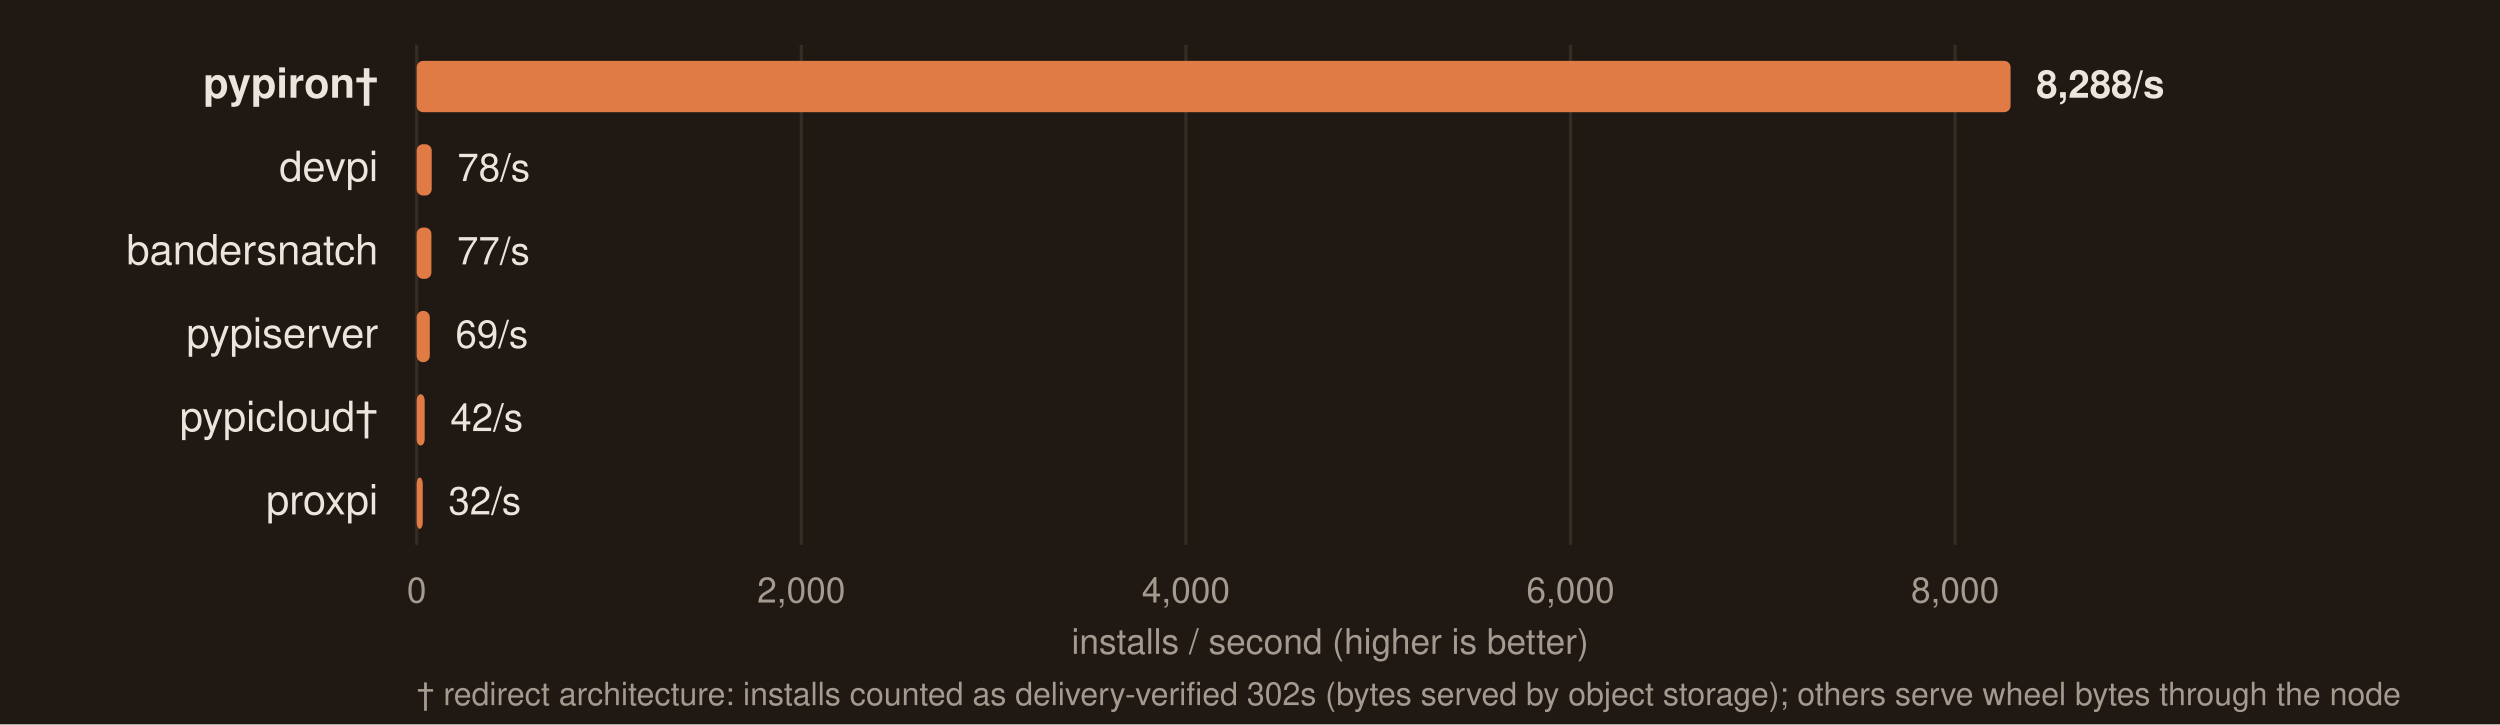
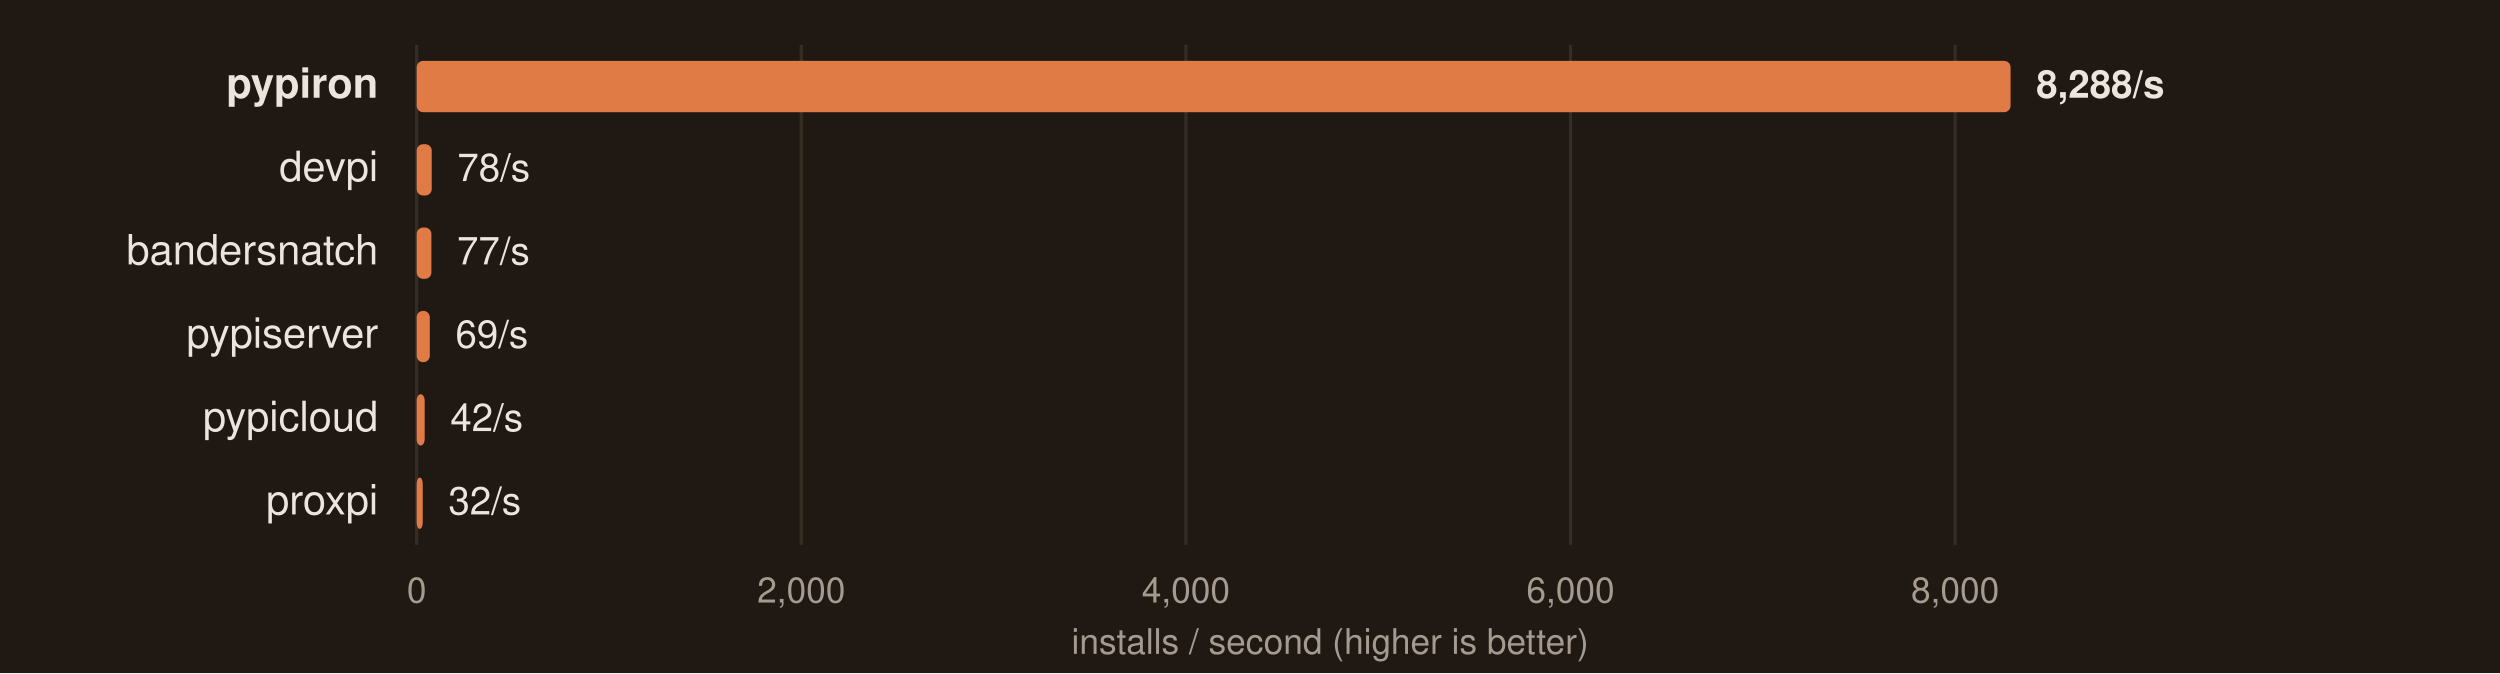
- <svg xmlns="http://www.w3.org/2000/svg" width="780" height="226" font-family="-apple-system,BlinkMacSystemFont,Segoe UI,Helvetica,Arial,sans-serif">
-   <rect width="780" height="226" fill="#1f1813" />
+ <svg xmlns="http://www.w3.org/2000/svg" width="780" height="210" font-family="-apple-system,BlinkMacSystemFont,Segoe UI,Helvetica,Arial,sans-serif">
+   <rect width="780" height="210" fill="#1f1813" />
  <line x1="130.0" y1="14" x2="130.0" y2="170" stroke="#352c24" stroke-width="1" />
  <text x="130.0" y="188" font-size="11" fill="#a59a8f" text-anchor="middle">0</text>
  <line x1="250.0" y1="14" x2="250.0" y2="170" stroke="#352c24" stroke-width="1" />
  <text x="250.0" y="188" font-size="11" fill="#a59a8f" text-anchor="middle">2,000</text>
  <line x1="370.0" y1="14" x2="370.0" y2="170" stroke="#352c24" stroke-width="1" />
  <text x="370.0" y="188" font-size="11" fill="#a59a8f" text-anchor="middle">4,000</text>
  <line x1="490.0" y1="14" x2="490.0" y2="170" stroke="#352c24" stroke-width="1" />
  <text x="490.0" y="188" font-size="11" fill="#a59a8f" text-anchor="middle">6,000</text>
  <line x1="610.0" y1="14" x2="610.0" y2="170" stroke="#352c24" stroke-width="1" />
  <text x="610.0" y="188" font-size="11" fill="#a59a8f" text-anchor="middle">8,000</text>
  <text x="415.0" y="204" font-size="11" fill="#a59a8f" text-anchor="middle">installs / second (higher is better)</text>
-   <text x="118" y="30.5" font-size="13" font-weight="700" fill="#ece5dd" text-anchor="end">pypiron†</text>
+   <text x="118" y="30.5" font-size="13" font-weight="700" fill="#ece5dd" text-anchor="end">pypiron</text>
  <rect x="130" y="19.0" width="497.3" height="16" rx="2" fill="#e07b45" />
  <text x="635.3" y="30.5" font-size="12" font-weight="700" fill="#ece5dd">8,288/s</text>
  <text x="118" y="56.5" font-size="13" font-weight="400" fill="#ece5dd" text-anchor="end">devpi</text>
  <rect x="130" y="45.0" width="4.7" height="16" rx="2" fill="#e07b45" />
  <text x="142.7" y="56.5" font-size="12" font-weight="400" fill="#ece5dd">78/s</text>
  <text x="118" y="82.5" font-size="13" font-weight="400" fill="#ece5dd" text-anchor="end">bandersnatch</text>
  <rect x="130" y="71.0" width="4.6" height="16" rx="2" fill="#e07b45" />
  <text x="142.6" y="82.5" font-size="12" font-weight="400" fill="#ece5dd">77/s</text>
  <text x="118" y="108.5" font-size="13" font-weight="400" fill="#ece5dd" text-anchor="end">pypiserver</text>
  <rect x="130" y="97.0" width="4.1" height="16" rx="2" fill="#e07b45" />
  <text x="142.1" y="108.5" font-size="12" font-weight="400" fill="#ece5dd">69/s</text>
-   <text x="118" y="134.5" font-size="13" font-weight="400" fill="#ece5dd" text-anchor="end">pypicloud†</text>
+   <text x="118" y="134.5" font-size="13" font-weight="400" fill="#ece5dd" text-anchor="end">pypicloud</text>
  <rect x="130" y="123.0" width="2.5" height="16" rx="2" fill="#e07b45" />
  <text x="140.5" y="134.5" font-size="12" font-weight="400" fill="#ece5dd">42/s</text>
  <text x="118" y="160.5" font-size="13" font-weight="400" fill="#ece5dd" text-anchor="end">proxpi</text>
  <rect x="130" y="149.0" width="1.9" height="16" rx="2" fill="#e07b45" />
  <text x="139.9" y="160.5" font-size="12" font-weight="400" fill="#ece5dd">32/s</text>
-   <text x="130" y="220" font-size="10" fill="#a59a8f">† redirect architecture: installs counted as delivery-verified 302s (bytes served by object storage); others serve wheel bytes through the node</text>
</svg>
